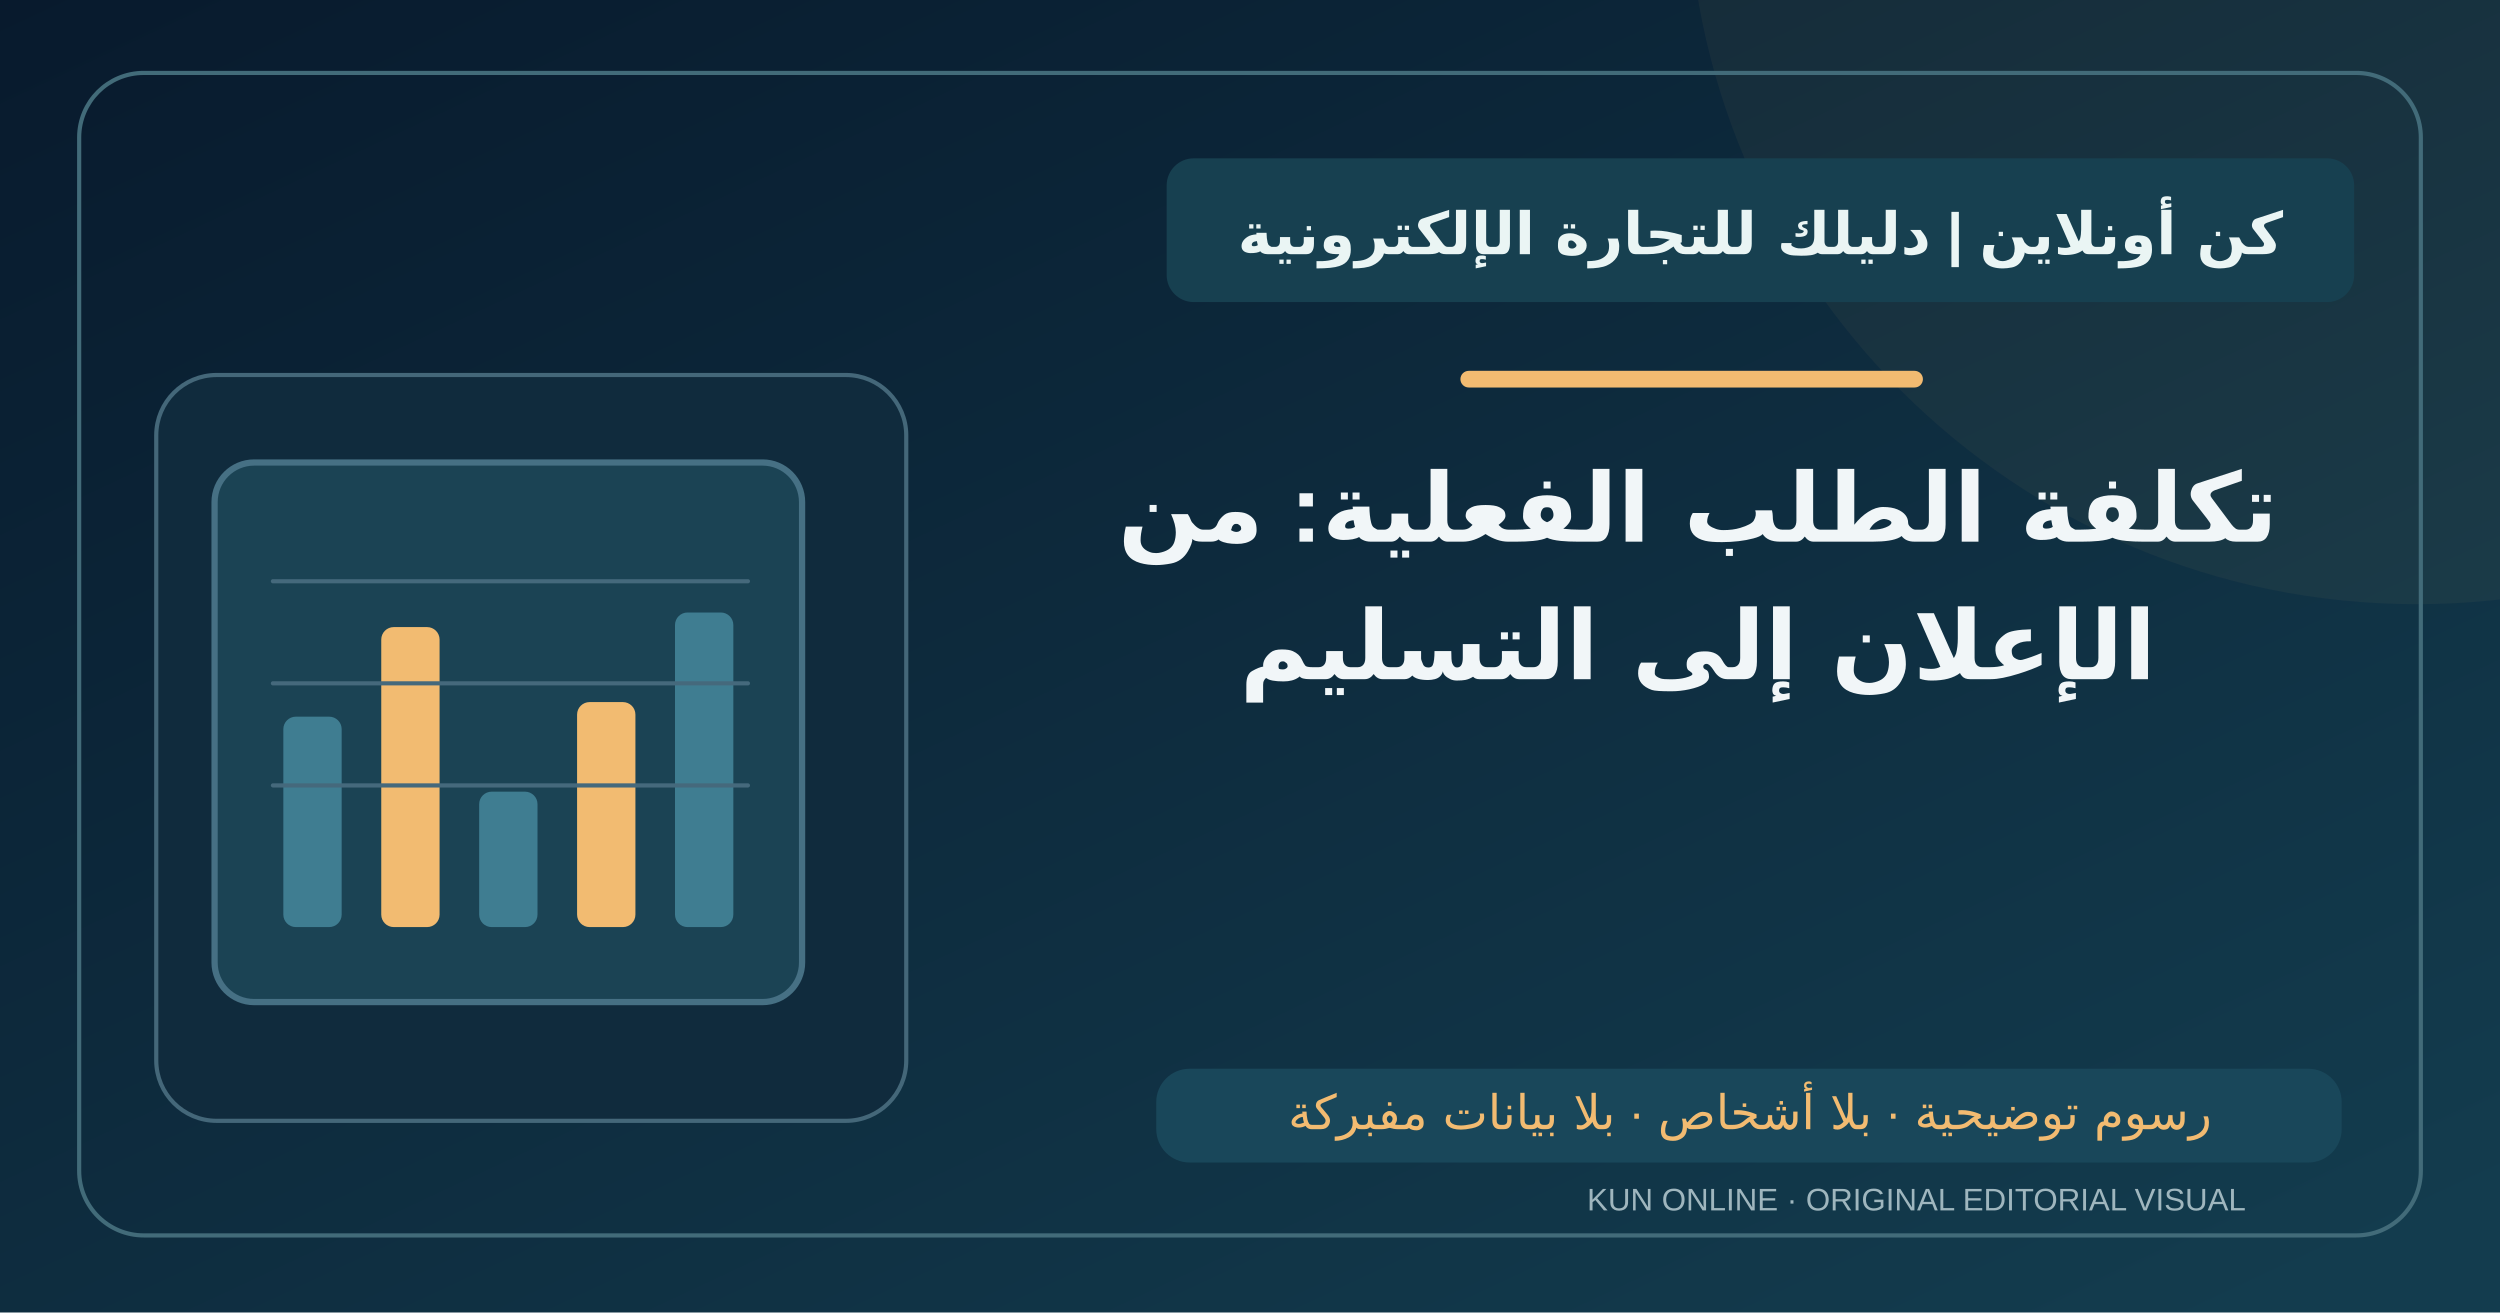
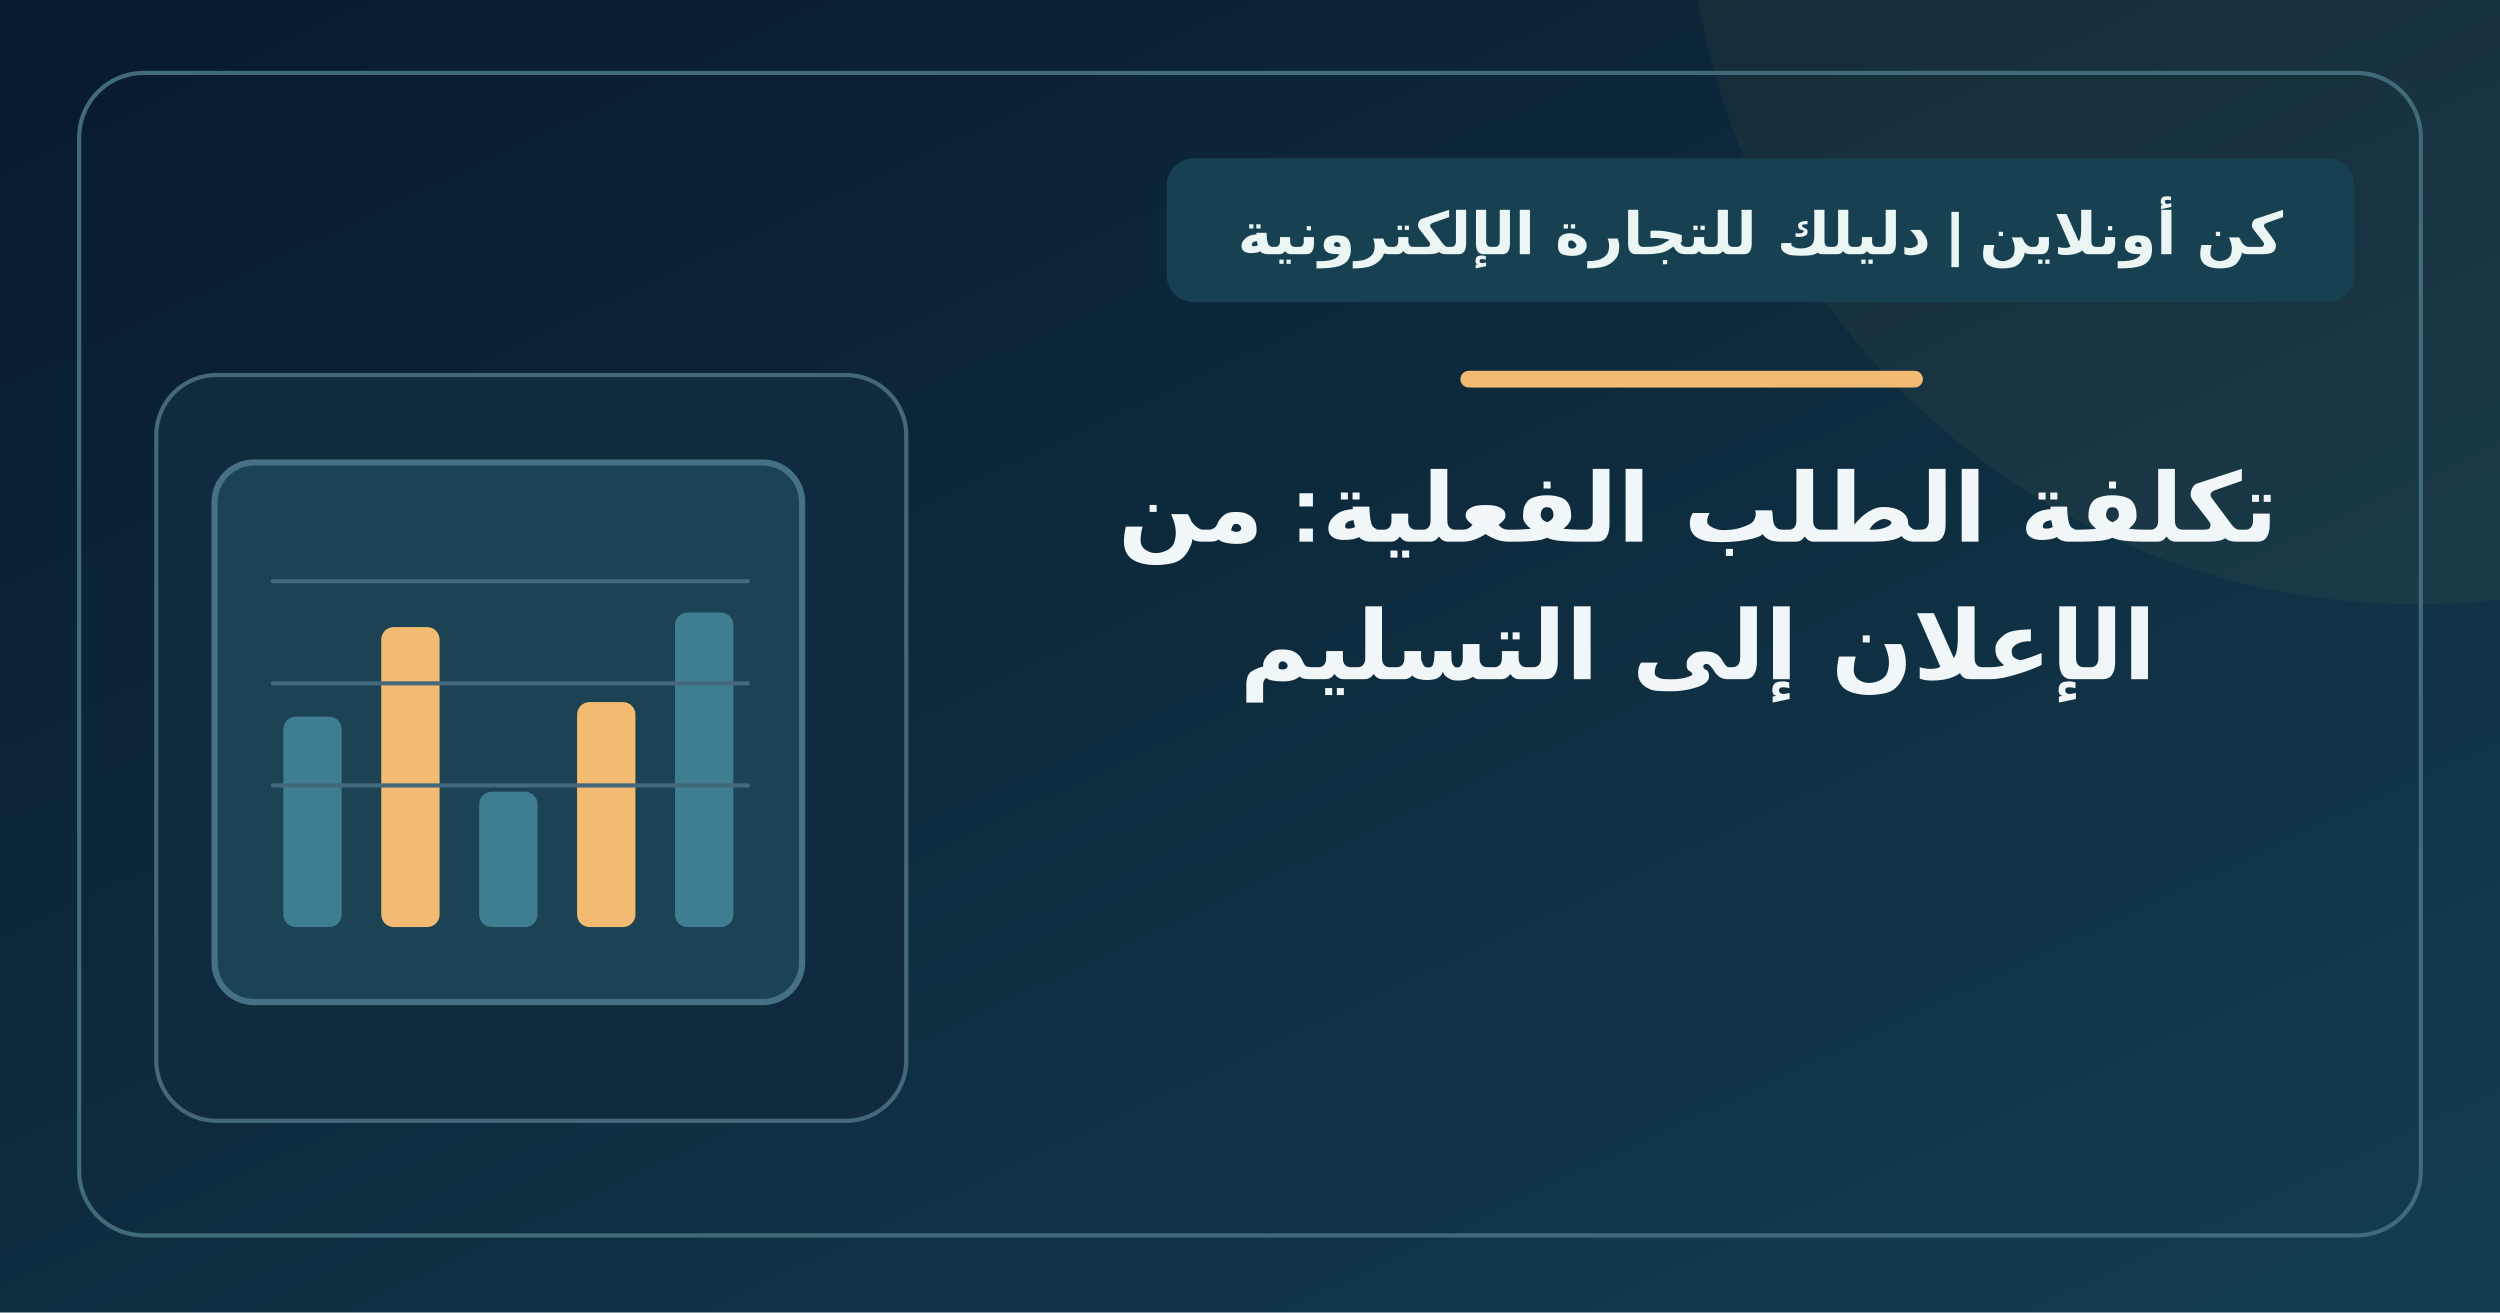
<svg xmlns="http://www.w3.org/2000/svg" width="1200" height="630" viewBox="0 0 1200 630" role="img" aria-labelledby="title desc">
  <defs>
    <linearGradient id="g" x2=".9" y2="1">
      <stop stop-color="#081a2d" />
      <stop offset="1" stop-color="#133c4e" />
    </linearGradient>
  </defs>
  <rect width="1200" height="630" fill="url(#g)" />
  <circle cx="1160" cy="-60" r="350" fill="#f2bb71" opacity=".05" />
  <rect x="38" y="35" width="1124" height="558" rx="31" fill="none" stroke="#426b79" stroke-width="2" />
  <rect x="75" y="180" width="360" height="358" rx="29" fill="#102b3d" stroke="#446779" stroke-width="2" />
  <rect x="103" y="222" width="282" height="259" rx="19" fill="#1b4354" stroke="#467084" stroke-width="3" />
  <rect x="136" y="344" width="28" height="101" rx="6" fill="#3f7d91" stroke="none" stroke-width="3" />
  <rect x="183" y="301" width="28" height="144" rx="6" fill="#f2bb71" stroke="none" stroke-width="3" />
  <rect x="230" y="380" width="28" height="65" rx="6" fill="#3f7d91" stroke="none" stroke-width="3" />
  <rect x="277" y="337" width="28" height="108" rx="6" fill="#f2bb71" stroke="none" stroke-width="3" />
  <rect x="324" y="294" width="28" height="151" rx="6" fill="#3f7d91" stroke="none" stroke-width="3" />
  <path d="M131 279 L359 279" stroke="#45697c" stroke-width="2" stroke-linecap="round" fill="none" />
  <path d="M131 328 L359 328" stroke="#45697c" stroke-width="2" stroke-linecap="round" fill="none" />
  <path d="M131 377 L359 377" stroke="#45697c" stroke-width="2" stroke-linecap="round" fill="none" />
  <rect x="560" y="76" width="570" height="69" rx="13" fill="#174050" />
  <text x="845" y="122" text-anchor="middle" direction="rtl" font-family="Cairo,Tajawal,Arial,sans-serif" font-weight="700" font-size="28" fill="#eaf5f4">كن أونلاين | دليلك للتجارة الإلكترونية</text>
  <rect x="701" y="178" width="222" height="8" rx="4" fill="#f2bb71" />
  <text x="815" y="260" text-anchor="middle" direction="rtl" font-family="Cairo,Tajawal,Arial,sans-serif" font-weight="700" font-size="46" fill="#f1f6f8">تكلفة الطلب الفعلية: من</text>
  <text x="815" y="326" text-anchor="middle" direction="rtl" font-family="Cairo,Tajawal,Arial,sans-serif" font-weight="700" font-size="46" fill="#f1f6f8">الإعلان إلى التسليم</text>
-   <rect x="555" y="513" width="569" height="45" rx="16" fill="#19475a" />
-   <text x="840" y="542" text-anchor="middle" direction="rtl" font-family="Cairo,Tajawal,Arial,sans-serif" font-size="23" fill="#f2bb71">رسوم توضيحية · بلا أشخاص · بلا بيانات مفبركة</text>
-   <text x="1078" y="581" text-anchor="end" font-family="Arial,sans-serif" font-size="15" fill="#9fb6be">KUN ONLINE · ORIGINAL EDITORIAL VISUAL</text>
</svg>
